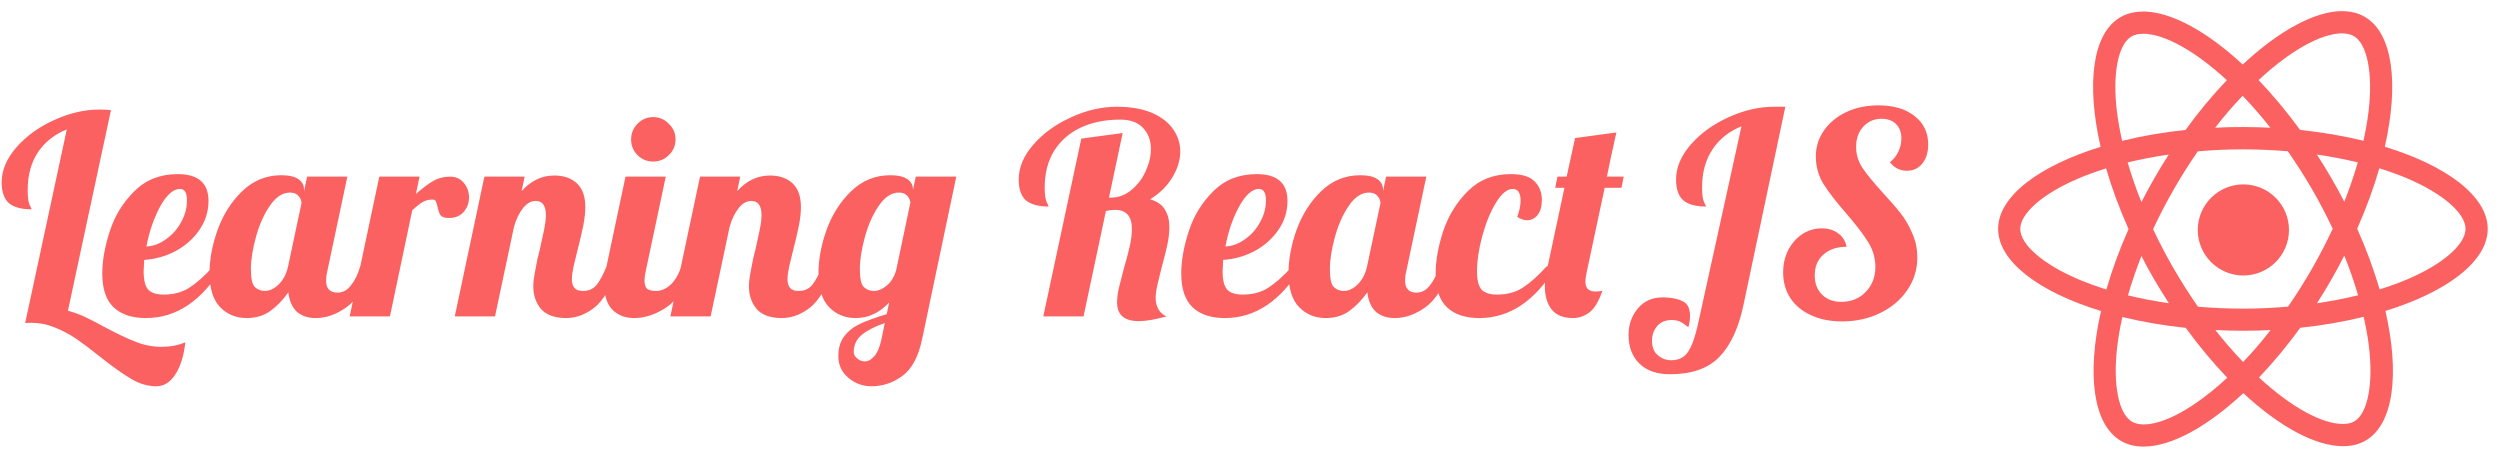
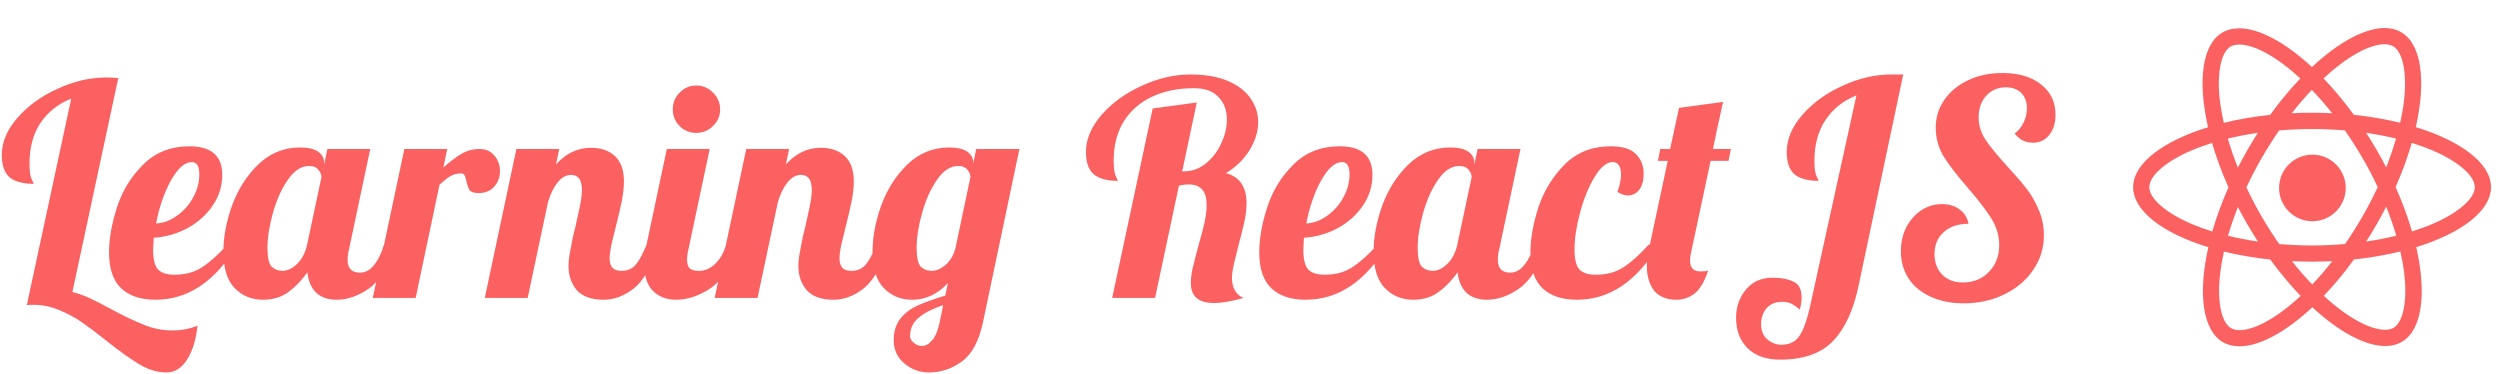
- <svg xmlns="http://www.w3.org/2000/svg" width="1288" height="235" viewBox="0 0 1288 235" fill="none">
-   <path d="M1281.67 117.924C1281.67 101.234 1260.74 85.417 1228.66 75.608C1236.06 42.946 1232.77 16.961 1218.27 8.642C1214.93 6.69 1211.02 5.766 1206.76 5.766V17.218C1209.12 17.218 1211.02 17.68 1212.62 18.553C1219.61 22.559 1222.64 37.811 1220.28 57.428C1219.71 62.256 1218.79 67.34 1217.66 72.527C1207.58 70.062 1196.58 68.162 1185.01 66.929C1178.07 57.428 1170.87 48.801 1163.62 41.252C1180.38 25.691 1196.11 17.166 1206.81 17.166V5.714C1192.67 5.714 1174.16 15.78 1155.45 33.24C1136.73 15.883 1118.22 5.92 1104.08 5.92V17.372C1114.72 17.372 1130.51 25.845 1147.27 41.303C1140.07 48.852 1132.87 57.428 1126.04 66.929C1114.42 68.162 1103.41 70.062 1093.34 72.578C1092.15 67.443 1091.28 62.461 1090.66 57.685C1088.25 38.068 1091.23 22.815 1098.17 18.758C1099.71 17.834 1101.72 17.423 1104.08 17.423V5.971C1099.76 5.971 1095.86 6.895 1092.46 8.847C1078.02 17.166 1074.78 43.1 1082.23 75.659C1050.25 85.519 1029.43 101.285 1029.43 117.924C1029.43 134.614 1050.35 150.432 1082.44 160.24C1075.03 192.902 1078.32 218.887 1092.82 227.207C1096.16 229.158 1100.07 230.083 1104.39 230.083C1118.53 230.083 1137.04 220.017 1155.75 202.557C1174.47 219.915 1192.98 229.877 1207.12 229.877C1211.44 229.877 1215.34 228.953 1218.74 227.002C1233.18 218.682 1236.42 192.748 1228.97 160.189C1260.84 150.38 1281.67 134.563 1281.67 117.924ZM1214.73 83.671C1212.82 90.295 1210.46 97.126 1207.78 103.956C1205.68 99.847 1203.47 95.739 1201.05 91.631C1198.68 87.522 1196.17 83.517 1193.65 79.614C1200.95 80.692 1207.99 82.027 1214.73 83.671ZM1191.18 138.363C1187.17 145.296 1183.05 151.87 1178.79 157.981C1171.13 158.648 1163.36 159.008 1155.55 159.008C1147.78 159.008 1140.02 158.648 1132.41 158.032C1128.14 151.921 1123.98 145.399 1119.97 138.517C1116.06 131.79 1112.51 124.96 1109.28 118.078C1112.46 111.197 1116.06 104.315 1119.92 97.588C1123.93 90.655 1128.04 84.082 1132.31 77.97C1139.97 77.303 1147.73 76.943 1155.55 76.943C1163.31 76.943 1171.08 77.303 1178.68 77.919C1182.95 84.03 1187.12 90.552 1191.13 97.434C1195.03 104.161 1198.58 110.991 1201.82 117.873C1198.58 124.754 1195.03 131.636 1191.18 138.363ZM1207.78 131.687C1210.56 138.569 1212.93 145.45 1214.88 152.126C1208.14 153.77 1201.05 155.156 1193.7 156.235C1196.22 152.281 1198.74 148.223 1201.1 144.064C1203.47 139.955 1205.68 135.796 1207.78 131.687ZM1155.65 186.483C1150.87 181.553 1146.09 176.058 1141.36 170.049C1145.98 170.255 1150.71 170.409 1155.5 170.409C1160.33 170.409 1165.11 170.306 1169.79 170.049C1165.16 176.058 1160.38 181.553 1155.65 186.483ZM1117.4 156.235C1110.1 155.156 1103.05 153.821 1096.32 152.178C1098.22 145.553 1100.59 138.723 1103.26 131.893C1105.37 136.001 1107.58 140.109 1109.99 144.218C1112.41 148.326 1114.88 152.332 1117.4 156.235ZM1155.39 49.366C1160.18 54.296 1164.96 59.791 1169.69 65.799C1165.06 65.594 1160.33 65.44 1155.55 65.44C1150.71 65.44 1145.93 65.543 1141.25 65.799C1145.88 59.791 1150.66 54.296 1155.39 49.366ZM1117.35 79.614C1114.83 83.568 1112.31 87.625 1109.94 91.785C1107.58 95.893 1105.37 100.001 1103.26 104.11C1100.48 97.228 1098.12 90.347 1096.16 83.671C1102.9 82.079 1109.99 80.692 1117.35 79.614ZM1070.82 143.91C1052.62 136.155 1040.84 125.987 1040.84 117.924C1040.84 109.862 1052.62 99.642 1070.82 91.939C1075.24 90.039 1080.07 88.344 1085.06 86.752C1087.99 96.817 1091.85 107.294 1096.63 118.027C1091.9 128.709 1088.09 139.134 1085.21 149.148C1080.12 147.556 1075.29 145.81 1070.82 143.91ZM1098.48 217.296C1091.49 213.29 1088.45 198.037 1090.82 178.42C1091.38 173.593 1092.31 168.509 1093.44 163.322C1103.52 165.787 1114.52 167.687 1126.09 168.919C1133.03 178.42 1140.23 187.048 1147.48 194.597C1130.71 210.157 1114.98 218.682 1104.29 218.682C1101.97 218.631 1100.02 218.169 1098.48 217.296ZM1220.43 178.163C1222.85 197.781 1219.87 213.033 1212.93 217.09C1211.38 218.014 1209.38 218.425 1207.01 218.425C1196.37 218.425 1180.59 209.952 1163.83 194.494C1171.02 186.945 1178.22 178.369 1185.06 168.868C1196.68 167.636 1207.68 165.735 1217.76 163.219C1218.94 168.406 1219.87 173.387 1220.43 178.163ZM1240.23 143.91C1235.81 145.81 1230.97 147.505 1225.99 149.097C1223.05 139.031 1219.2 128.555 1214.42 117.822C1219.15 107.14 1222.95 96.715 1225.83 86.701C1230.92 88.293 1235.75 90.039 1240.28 91.939C1258.48 99.693 1270.25 109.862 1270.25 117.924C1270.2 125.987 1258.43 136.206 1240.23 143.91Z" fill="#FB6161" />
-   <path d="M1155.78 141.938C1168.76 141.938 1179.28 131.431 1179.28 118.469C1179.28 105.507 1168.76 95 1155.78 95C1142.81 95 1132.29 105.507 1132.29 118.469C1132.29 131.431 1142.81 141.938 1155.78 141.938Z" fill="#FB6161" />
-   <path d="M80.496 199C76.176 199 71.904 197.752 67.68 195.256C63.552 192.856 58.272 189.112 51.84 184.024C47.04 180.184 42.912 177.064 39.456 174.664C36.096 172.36 32.4 170.392 28.368 168.76C24.432 167.128 20.4 166.312 16.272 166.312C14.832 166.312 13.728 166.36 12.96 166.456L34.416 66.664C27.984 69.256 22.992 73.24 19.44 78.616C15.984 83.896 14.256 90.376 14.256 98.056C14.256 101.608 14.592 104.104 15.264 105.544C15.936 106.888 16.272 107.656 16.272 107.848C11.088 107.848 7.2 106.792 4.608 104.68C2.112 102.472 0.864 98.872 0.864 93.88C0.864 87.736 3.36 81.784 8.352 76.024C13.44 70.168 19.92 65.464 27.792 61.912C35.664 58.264 43.536 56.44 51.408 56.44C52.752 56.44 54.672 56.536 57.168 56.728L34.992 160.12C37.68 160.792 40.416 161.752 43.2 163C46.08 164.344 49.536 166.12 53.568 168.328C59.808 171.688 65.136 174.232 69.552 175.96C73.968 177.784 78.576 178.696 83.376 178.696C87.696 178.696 91.728 177.928 95.472 176.392C94.704 183.4 92.976 188.92 90.288 192.952C87.696 196.984 84.432 199 80.496 199ZM75.154 163.864C68.05 163.864 62.531 162.04 58.594 158.392C54.658 154.648 52.691 148.84 52.691 140.968C52.691 134.344 53.986 127.048 56.578 119.08C59.17 111.112 63.395 104.248 69.251 98.488C75.106 92.632 82.546 89.704 91.57 89.704C102.131 89.704 107.411 94.312 107.411 103.528C107.411 108.904 105.875 113.848 102.803 118.36C99.731 122.872 95.65 126.52 90.562 129.304C85.475 131.992 80.05 133.528 74.29 133.912C74.099 136.792 74.002 138.712 74.002 139.672C74.002 144.376 74.819 147.592 76.451 149.32C78.082 150.952 80.722 151.768 84.371 151.768C89.555 151.768 93.971 150.568 97.618 148.168C101.363 145.768 105.443 142.12 109.859 137.224H114.755C104.099 154.984 90.898 163.864 75.154 163.864ZM75.442 127C78.995 126.808 82.355 125.56 85.522 123.256C88.787 120.952 91.379 118.024 93.299 114.472C95.314 110.92 96.323 107.176 96.323 103.24C96.323 99.304 95.123 97.336 92.722 97.336C89.266 97.336 85.859 100.36 82.499 106.408C79.234 112.456 76.882 119.32 75.442 127ZM127.108 163.864C121.636 163.864 117.076 161.992 113.428 158.248C109.78 154.504 107.956 148.648 107.956 140.68C107.956 133.576 109.348 126.136 112.132 118.36C115.012 110.488 119.236 103.864 124.804 98.488C130.468 93.016 137.188 90.28 144.964 90.28C148.9 90.28 151.828 90.952 153.748 92.296C155.668 93.64 156.628 95.416 156.628 97.624V98.632L158.212 91H178.948L168.58 139.96C168.196 141.4 168.004 142.936 168.004 144.568C168.004 148.696 169.972 150.76 173.908 150.76C176.596 150.76 178.9 149.512 180.82 147.016C182.836 144.52 184.42 141.256 185.572 137.224H191.62C188.068 147.592 183.652 154.648 178.372 158.392C173.188 162.04 167.956 163.864 162.676 163.864C158.644 163.864 155.38 162.76 152.884 160.552C150.484 158.248 149.044 154.936 148.564 150.616C145.78 154.552 142.66 157.768 139.204 160.264C135.844 162.664 131.812 163.864 127.108 163.864ZM136.468 149.896C138.868 149.896 141.22 148.792 143.524 146.584C145.924 144.28 147.556 141.16 148.42 137.224L155.332 104.68C155.332 103.432 154.852 102.232 153.892 101.08C152.932 99.832 151.444 99.208 149.428 99.208C145.588 99.208 142.132 101.464 139.06 105.976C135.988 110.392 133.588 115.768 131.86 122.104C130.132 128.344 129.268 133.864 129.268 138.664C129.268 143.464 129.94 146.536 131.284 147.88C132.724 149.224 134.452 149.896 136.468 149.896ZM195.417 91H216.153L214.281 99.928C217.545 97.048 220.473 94.84 223.065 93.304C225.753 91.768 228.633 91 231.705 91C234.777 91 237.177 92.056 238.905 94.168C240.729 96.28 241.641 98.824 241.641 101.8C241.641 104.584 240.729 107.032 238.905 109.144C237.081 111.256 234.537 112.312 231.273 112.312C229.161 112.312 227.721 111.832 226.953 110.872C226.281 109.816 225.753 108.328 225.369 106.408C225.081 105.16 224.793 104.248 224.505 103.672C224.217 103.096 223.689 102.808 222.921 102.808C220.905 102.808 219.177 103.24 217.737 104.104C216.393 104.872 214.617 106.264 212.409 108.28L200.889 163H180.153L195.417 91ZM291.75 163.864C285.894 163.864 281.574 162.328 278.79 159.256C276.102 156.088 274.758 152.2 274.758 147.592C274.758 145.576 274.998 143.32 275.478 140.824C275.958 138.232 276.438 135.736 276.918 133.336C277.494 130.936 277.878 129.4 278.07 128.728C278.838 125.368 279.558 122.056 280.23 118.792C280.902 115.528 281.238 112.888 281.238 110.872C281.238 105.976 279.51 103.528 276.054 103.528C273.558 103.528 271.35 104.776 269.43 107.272C267.51 109.672 265.974 112.84 264.822 116.776L255.03 163H234.294L249.558 91H270.294L268.71 98.488C273.51 93.112 279.126 90.424 285.558 90.424C290.454 90.424 294.342 91.768 297.222 94.456C300.102 97.144 301.542 101.224 301.542 106.696C301.542 109.48 301.206 112.6 300.534 116.056C299.862 119.416 298.902 123.544 297.654 128.44C296.886 131.416 296.166 134.344 295.494 137.224C294.918 140.008 294.63 142.216 294.63 143.848C294.63 145.768 295.062 147.256 295.926 148.312C296.79 149.368 298.278 149.896 300.39 149.896C303.27 149.896 305.574 148.888 307.302 146.872C309.03 144.76 310.758 141.544 312.486 137.224H318.534C314.982 147.784 310.854 154.888 306.15 158.536C301.542 162.088 296.742 163.864 291.75 163.864ZM336.517 83.224C333.349 83.224 330.661 82.12 328.453 79.912C326.245 77.704 325.141 75.016 325.141 71.848C325.141 68.68 326.245 65.992 328.453 63.784C330.661 61.48 333.349 60.328 336.517 60.328C339.685 60.328 342.373 61.48 344.581 63.784C346.885 65.992 348.037 68.68 348.037 71.848C348.037 75.016 346.885 77.704 344.581 79.912C342.373 82.12 339.685 83.224 336.517 83.224ZM326.725 163.864C322.117 163.864 318.373 162.424 315.493 159.544C312.709 156.664 311.317 152.344 311.317 146.584C311.317 144.184 311.701 141.064 312.469 137.224L322.261 91H342.997L332.629 139.96C332.245 141.4 332.053 142.936 332.053 144.568C332.053 146.488 332.485 147.88 333.349 148.744C334.309 149.512 335.845 149.896 337.957 149.896C340.741 149.896 343.333 148.744 345.733 146.44C348.133 144.04 349.861 140.968 350.917 137.224H356.965C353.413 147.592 348.853 154.648 343.285 158.392C337.717 162.04 332.197 163.864 326.725 163.864ZM402.843 163.864C396.987 163.864 392.667 162.328 389.883 159.256C387.195 156.088 385.851 152.2 385.851 147.592C385.851 145.576 386.091 143.32 386.571 140.824C387.051 138.232 387.531 135.736 388.011 133.336C388.587 130.936 388.971 129.4 389.163 128.728C389.931 125.368 390.651 122.056 391.323 118.792C391.995 115.528 392.331 112.888 392.331 110.872C392.331 105.976 390.603 103.528 387.147 103.528C384.651 103.528 382.443 104.776 380.523 107.272C378.603 109.672 377.067 112.84 375.915 116.776L366.123 163H345.387L360.651 91H381.387L379.803 98.488C384.603 93.112 390.219 90.424 396.651 90.424C401.547 90.424 405.435 91.768 408.315 94.456C411.195 97.144 412.635 101.224 412.635 106.696C412.635 109.48 412.299 112.6 411.627 116.056C410.955 119.416 409.995 123.544 408.747 128.44C407.979 131.416 407.259 134.344 406.587 137.224C406.011 140.008 405.723 142.216 405.723 143.848C405.723 145.768 406.155 147.256 407.019 148.312C407.883 149.368 409.371 149.896 411.483 149.896C414.363 149.896 416.667 148.888 418.395 146.872C420.123 144.76 421.851 141.544 423.579 137.224H429.627C426.075 147.784 421.947 154.888 417.243 158.536C412.635 162.088 407.835 163.864 402.843 163.864ZM448.907 199C444.395 199 440.411 197.512 436.955 194.536C433.595 191.656 431.915 187.96 431.915 183.448C431.915 179.224 432.971 175.768 435.083 173.08C437.195 170.392 439.931 168.28 443.291 166.744C446.651 165.208 451.163 163.576 456.827 161.848L458.123 155.8C453.131 161.176 447.371 163.864 440.843 163.864C435.371 163.864 430.811 161.992 427.163 158.248C423.514 154.504 421.69 148.648 421.69 140.68C421.69 133.576 423.083 126.136 425.867 118.36C428.747 110.488 432.971 103.864 438.539 98.488C444.203 93.016 450.923 90.28 458.699 90.28C462.635 90.28 465.563 90.952 467.483 92.296C469.403 93.64 470.363 95.416 470.363 97.624V97.912L471.803 91H492.683L475.115 174.52C473.195 183.736 469.787 190.12 464.891 193.672C460.091 197.224 454.763 199 448.907 199ZM450.203 149.896C452.411 149.896 454.619 148.984 456.827 147.16C459.131 145.24 460.763 142.552 461.723 139.096L469.067 104.248C468.299 100.888 466.331 99.208 463.163 99.208C459.323 99.208 455.867 101.464 452.795 105.976C449.723 110.392 447.323 115.768 445.595 122.104C443.867 128.344 443.003 133.864 443.003 138.664C443.003 143.464 443.675 146.536 445.019 147.88C446.459 149.224 448.187 149.896 450.203 149.896ZM445.595 186.184C447.323 186.184 448.955 185.272 450.491 183.448C452.027 181.72 453.227 178.888 454.091 174.952L455.819 166.456C450.731 168.184 446.795 170.2 444.011 172.504C441.227 174.808 439.835 177.784 439.835 181.432C439.835 182.584 440.411 183.64 441.562 184.6C442.715 185.656 444.059 186.184 445.595 186.184ZM586.753 165.448C579.265 165.448 575.521 162.232 575.521 155.8C575.521 153.688 575.809 151.288 576.385 148.6C577.057 145.816 577.969 142.264 579.121 137.944C580.465 133.432 581.473 129.592 582.145 126.424C582.817 123.256 583.153 120.424 583.153 117.928C583.153 111.4 580.273 108.136 574.513 108.136C572.977 108.136 571.393 108.328 569.761 108.712L558.241 163H537.505L557.089 71.416L578.401 68.536L571.345 101.8H572.497C576.241 101.8 579.697 100.504 582.865 97.912C586.033 95.32 588.481 92.104 590.209 88.264C592.033 84.328 592.945 80.488 592.945 76.744C592.945 72.328 591.601 68.728 588.913 65.944C586.321 63.064 582.385 61.624 577.105 61.624C569.329 61.624 562.513 63.016 556.657 65.8C550.801 68.584 546.241 72.616 542.977 77.896C539.809 83.176 538.225 89.416 538.225 96.616C538.225 100.168 538.561 102.664 539.233 104.104C539.905 105.448 540.241 106.216 540.241 106.408C535.057 106.408 531.169 105.352 528.577 103.24C526.081 101.032 524.833 97.432 524.833 92.44C524.833 86.296 527.329 80.344 532.321 74.584C537.409 68.728 543.889 64.024 551.761 60.472C559.633 56.824 567.505 55 575.377 55C582.577 55 588.625 56.056 593.521 58.168C598.417 60.28 602.065 63.112 604.465 66.664C606.865 70.12 608.065 73.912 608.065 78.04C608.065 82.552 606.673 87.064 603.889 91.576C601.105 96.088 597.313 99.784 592.513 102.664C596.161 103.72 598.705 105.496 600.145 107.992C601.681 110.392 602.449 113.416 602.449 117.064C602.449 119.848 602.113 122.824 601.441 125.992C600.769 129.064 599.809 132.904 598.561 137.512C597.793 140.488 597.073 143.416 596.401 146.296C595.729 149.176 595.393 151.576 595.393 153.496C595.393 155.704 595.873 157.672 596.833 159.4C597.889 161.128 599.281 162.328 601.009 163C595.153 164.632 590.401 165.448 586.753 165.448ZM631.045 163.864C623.941 163.864 618.421 162.04 614.485 158.392C610.549 154.648 608.581 148.84 608.581 140.968C608.581 134.344 609.877 127.048 612.469 119.08C615.061 111.112 619.285 104.248 625.141 98.488C630.997 92.632 638.437 89.704 647.461 89.704C658.021 89.704 663.301 94.312 663.301 103.528C663.301 108.904 661.765 113.848 658.693 118.36C655.621 122.872 651.541 126.52 646.453 129.304C641.365 131.992 635.941 133.528 630.181 133.912C629.989 136.792 629.893 138.712 629.893 139.672C629.893 144.376 630.709 147.592 632.341 149.32C633.973 150.952 636.613 151.768 640.261 151.768C645.445 151.768 649.861 150.568 653.509 148.168C657.253 145.768 661.333 142.12 665.749 137.224H670.645C659.989 154.984 646.789 163.864 631.045 163.864ZM631.333 127C634.885 126.808 638.245 125.56 641.413 123.256C644.677 120.952 647.269 118.024 649.189 114.472C651.205 110.92 652.213 107.176 652.213 103.24C652.213 99.304 651.013 97.336 648.613 97.336C645.157 97.336 641.749 100.36 638.389 106.408C635.125 112.456 632.773 119.32 631.333 127ZM682.999 163.864C677.527 163.864 672.967 161.992 669.319 158.248C665.671 154.504 663.847 148.648 663.847 140.68C663.847 133.576 665.239 126.136 668.023 118.36C670.903 110.488 675.127 103.864 680.695 98.488C686.359 93.016 693.079 90.28 700.855 90.28C704.791 90.28 707.719 90.952 709.639 92.296C711.559 93.64 712.519 95.416 712.519 97.624V98.632L714.103 91H734.839L724.471 139.96C724.087 141.4 723.895 142.936 723.895 144.568C723.895 148.696 725.863 150.76 729.799 150.76C732.487 150.76 734.791 149.512 736.711 147.016C738.727 144.52 740.311 141.256 741.463 137.224H747.511C743.959 147.592 739.543 154.648 734.263 158.392C729.079 162.04 723.847 163.864 718.567 163.864C714.535 163.864 711.271 162.76 708.775 160.552C706.375 158.248 704.935 154.936 704.455 150.616C701.671 154.552 698.551 157.768 695.095 160.264C691.735 162.664 687.703 163.864 682.999 163.864ZM692.359 149.896C694.759 149.896 697.111 148.792 699.415 146.584C701.815 144.28 703.447 141.16 704.311 137.224L711.223 104.68C711.223 103.432 710.743 102.232 709.783 101.08C708.823 99.832 707.335 99.208 705.319 99.208C701.479 99.208 698.023 101.464 694.951 105.976C691.879 110.392 689.479 115.768 687.751 122.104C686.023 128.344 685.159 133.864 685.159 138.664C685.159 143.464 685.831 146.536 687.175 147.88C688.615 149.224 690.343 149.896 692.359 149.896ZM762.108 163.864C755.004 163.864 749.484 162.04 745.548 158.392C741.612 154.648 739.644 148.84 739.644 140.968C739.644 134.344 740.94 127.048 743.532 119.08C746.22 111.112 750.444 104.248 756.204 98.488C762.06 92.632 769.452 89.704 778.38 89.704C784.14 89.704 788.22 90.952 790.62 93.448C793.116 95.944 794.364 99.112 794.364 102.952C794.364 106.312 793.644 108.904 792.204 110.728C790.764 112.552 788.94 113.464 786.732 113.464C785.1 113.464 783.42 112.888 781.692 111.736C782.844 108.568 783.42 105.736 783.42 103.24C783.42 101.416 783.084 99.976 782.412 98.92C781.74 97.864 780.732 97.336 779.388 97.336C776.508 97.336 773.628 99.688 770.748 104.392C767.868 109.096 765.516 114.808 763.692 121.528C761.868 128.248 760.956 134.296 760.956 139.672C760.956 144.376 761.772 147.592 763.404 149.32C765.036 150.952 767.676 151.768 771.324 151.768C776.508 151.768 780.924 150.568 784.572 148.168C788.316 145.768 792.396 142.12 796.812 137.224H801.708C791.052 154.984 777.852 163.864 762.108 163.864ZM810.317 163.864C805.421 163.864 801.773 162.376 799.373 159.4C797.069 156.424 795.917 152.488 795.917 147.592C795.917 145.096 796.205 142.552 796.781 139.96L805.997 96.76H801.245L802.397 91H807.149L811.469 71.128L832.781 68.248C831.917 71.896 831.437 74.056 831.341 74.728C830.669 77.416 829.517 82.84 827.885 91H836.525L835.373 96.76H826.733L817.517 139.96C817.037 142.072 816.797 143.752 816.797 145C816.797 148.456 818.477 150.184 821.837 150.184C823.565 150.184 824.813 150.04 825.581 149.752C823.661 155.32 821.405 159.064 818.813 160.984C816.221 162.904 813.389 163.864 810.317 163.864ZM860.338 192.808C853.522 192.808 848.242 190.936 844.498 187.192C840.85 183.544 839.026 178.648 839.026 172.504C839.026 167.32 840.61 162.808 843.778 158.968C846.946 155.128 851.218 153.208 856.594 153.208C860.722 153.208 864.082 153.832 866.674 155.08C869.362 156.232 870.706 158.824 870.706 162.856C870.706 164.584 870.418 166.504 869.842 168.616C868.114 167.176 866.626 166.168 865.378 165.592C864.13 165.112 862.738 164.872 861.202 164.872C858.034 164.872 855.538 165.928 853.714 168.04C851.986 170.152 851.122 172.648 851.122 175.528C851.122 178.888 852.13 181.384 854.146 183.016C856.162 184.744 858.418 185.608 860.914 185.608C863.218 185.608 865.138 185.128 866.674 184.168C868.306 183.304 869.746 181.576 870.994 178.984C872.242 176.488 873.442 172.792 874.594 167.896L897.202 65.08C890.77 67.672 885.778 71.656 882.226 77.032C878.674 82.408 876.898 88.936 876.898 96.616C876.898 100.168 877.234 102.664 877.906 104.104C878.578 105.448 878.914 106.216 878.914 106.408C873.73 106.408 869.842 105.352 867.25 103.24C864.754 101.032 863.506 97.432 863.506 92.44C863.506 86.296 866.002 80.344 870.994 74.584C876.082 68.728 882.562 64.024 890.434 60.472C898.306 56.824 906.178 55 914.05 55H919.81L898.21 157.24C895.714 169.048 891.586 177.928 885.826 183.88C880.066 189.832 871.57 192.808 860.338 192.808ZM949.061 165.592C943.013 165.592 937.685 164.536 933.077 162.424C928.469 160.312 924.917 157.384 922.421 153.64C919.925 149.8 918.677 145.384 918.677 140.392C918.677 136.168 919.541 132.328 921.269 128.872C923.093 125.416 925.493 122.68 928.469 120.664C931.541 118.648 934.901 117.64 938.549 117.64C941.909 117.64 944.741 118.504 947.045 120.232C949.349 121.864 950.789 124.168 951.365 127.144C946.373 127.144 942.389 128.488 939.413 131.176C936.437 133.768 934.949 137.32 934.949 141.832C934.949 145.96 936.197 149.272 938.693 151.768C941.189 154.264 944.501 155.512 948.629 155.512C953.717 155.512 957.893 153.832 961.157 150.472C964.517 147.016 966.197 142.696 966.197 137.512C966.197 133 964.949 128.728 962.453 124.696C959.957 120.664 956.213 115.768 951.221 110.008C946.037 104.056 942.101 98.968 939.413 94.744C936.821 90.424 935.525 85.72 935.525 80.632C935.525 75.64 936.917 71.176 939.701 67.24C942.485 63.208 946.325 60.04 951.221 57.736C956.117 55.432 961.637 54.28 967.781 54.28C975.557 54.28 981.749 56.104 986.357 59.752C991.061 63.4 993.413 68.296 993.413 74.44C993.413 78.472 992.405 81.736 990.389 84.232C988.373 86.728 985.733 87.976 982.469 87.976C978.821 87.976 975.893 86.488 973.685 83.512C975.509 82.168 976.949 80.392 978.005 78.184C979.061 75.976 979.589 73.672 979.589 71.272C979.589 68.2 978.677 65.752 976.853 63.928C975.029 62.104 972.533 61.192 969.365 61.192C965.525 61.192 962.357 62.584 959.861 65.368C957.461 68.056 956.261 71.512 956.261 75.736C956.261 79.576 957.365 83.176 959.573 86.536C961.781 89.8 965.237 94.024 969.941 99.208C973.781 103.336 976.853 106.888 979.157 109.864C981.557 112.84 983.573 116.296 985.205 120.232C986.933 124.072 987.797 128.248 987.797 132.76C987.797 138.904 986.069 144.472 982.613 149.464C979.253 154.456 974.597 158.392 968.645 161.272C962.789 164.152 956.261 165.592 949.061 165.592Z" fill="#FB6161" />
+ <svg xmlns="http://www.w3.org/2000/svg" width="1762" height="263" viewBox="0 0 1762 263" fill="none">
+   <path d="M1755.67 131.924C1755.67 115.234 1734.74 99.417 1702.66 89.608C1710.06 56.946 1706.77 30.961 1692.27 22.642C1688.93 20.69 1685.02 19.766 1680.76 19.766V31.218C1683.12 31.218 1685.02 31.68 1686.62 32.553C1693.61 36.559 1696.64 51.811 1694.28 71.428C1693.71 76.256 1692.79 81.34 1691.66 86.527C1681.58 84.062 1670.58 82.162 1659.01 80.929C1652.07 71.428 1644.87 62.801 1637.62 55.252C1654.38 39.691 1670.11 31.166 1680.81 31.166V19.714C1666.67 19.714 1648.16 29.78 1629.45 47.24C1610.73 29.883 1592.22 19.92 1578.08 19.92V31.372C1588.72 31.372 1604.51 39.845 1621.27 55.303C1614.07 62.852 1606.87 71.428 1600.04 80.929C1588.42 82.162 1577.41 84.062 1567.34 86.578C1566.15 81.443 1565.28 76.461 1564.66 71.685C1562.25 52.068 1565.23 36.815 1572.17 32.758C1573.71 31.834 1575.72 31.423 1578.08 31.423V19.971C1573.76 19.971 1569.86 20.895 1566.46 22.847C1552.02 31.166 1548.78 57.1 1556.23 89.659C1524.25 99.519 1503.43 115.285 1503.43 131.924C1503.43 148.614 1524.35 164.432 1556.44 174.24C1549.03 206.902 1552.32 232.887 1566.82 241.207C1570.16 243.158 1574.07 244.083 1578.39 244.083C1592.53 244.083 1611.04 234.017 1629.75 216.557C1648.47 233.915 1666.98 243.877 1681.12 243.877C1685.44 243.877 1689.34 242.953 1692.74 241.002C1707.18 232.682 1710.42 206.748 1702.97 174.189C1734.84 164.38 1755.67 148.563 1755.67 131.924ZM1688.73 97.671C1686.82 104.295 1684.46 111.126 1681.78 117.956C1679.68 113.847 1677.47 109.739 1675.05 105.631C1672.68 101.522 1670.17 97.517 1667.65 93.614C1674.95 94.692 1681.99 96.027 1688.73 97.671ZM1665.18 152.363C1661.17 159.296 1657.05 165.87 1652.79 171.981C1645.13 172.648 1637.36 173.008 1629.55 173.008C1621.78 173.008 1614.02 172.648 1606.41 172.032C1602.14 165.921 1597.98 159.399 1593.97 152.517C1590.06 145.79 1586.51 138.96 1583.28 132.078C1586.46 125.197 1590.06 118.315 1593.92 111.588C1597.93 104.655 1602.04 98.082 1606.31 91.97C1613.97 91.303 1621.73 90.943 1629.55 90.943C1637.31 90.943 1645.08 91.303 1652.68 91.919C1656.95 98.03 1661.12 104.552 1665.13 111.434C1669.03 118.161 1672.58 124.991 1675.82 131.873C1672.58 138.754 1669.03 145.636 1665.18 152.363ZM1681.78 145.687C1684.56 152.569 1686.93 159.45 1688.88 166.126C1682.14 167.77 1675.05 169.156 1667.7 170.235C1670.22 166.281 1672.74 162.223 1675.1 158.064C1677.47 153.955 1679.68 149.796 1681.78 145.687ZM1629.65 200.483C1624.87 195.553 1620.09 190.058 1615.36 184.049C1619.98 184.255 1624.71 184.409 1629.5 184.409C1634.33 184.409 1639.11 184.306 1643.79 184.049C1639.16 190.058 1634.38 195.553 1629.65 200.483ZM1591.4 170.235C1584.1 169.156 1577.05 167.821 1570.32 166.178C1572.22 159.553 1574.59 152.723 1577.26 145.893C1579.37 150.001 1581.58 154.109 1583.99 158.218C1586.41 162.326 1588.88 166.332 1591.4 170.235ZM1629.39 63.366C1634.18 68.296 1638.96 73.791 1643.69 79.799C1639.06 79.594 1634.33 79.44 1629.55 79.44C1624.72 79.44 1619.93 79.543 1615.25 79.799C1619.88 73.791 1624.66 68.296 1629.39 63.366ZM1591.35 93.614C1588.83 97.568 1586.31 101.625 1583.94 105.785C1581.58 109.893 1579.37 114.001 1577.26 118.11C1574.48 111.228 1572.12 104.347 1570.16 97.671C1576.9 96.079 1583.99 94.692 1591.35 93.614ZM1544.82 157.91C1526.62 150.155 1514.84 139.987 1514.84 131.924C1514.84 123.862 1526.62 113.642 1544.82 105.939C1549.24 104.039 1554.07 102.344 1559.06 100.752C1561.99 110.817 1565.85 121.294 1570.63 132.027C1565.9 142.709 1562.09 153.134 1559.21 163.148C1554.12 161.556 1549.29 159.81 1544.82 157.91ZM1572.48 231.296C1565.49 227.29 1562.45 212.037 1564.82 192.42C1565.38 187.593 1566.31 182.509 1567.44 177.322C1577.52 179.787 1588.52 181.687 1600.09 182.919C1607.03 192.42 1614.23 201.048 1621.48 208.597C1604.71 224.157 1588.98 232.682 1578.29 232.682C1575.97 232.631 1574.02 232.169 1572.48 231.296ZM1694.43 192.163C1696.85 211.781 1693.87 227.033 1686.93 231.09C1685.38 232.014 1683.38 232.425 1681.01 232.425C1670.37 232.425 1654.59 223.952 1637.83 208.494C1645.02 200.945 1652.22 192.369 1659.06 182.868C1670.68 181.636 1681.68 179.735 1691.76 177.219C1692.94 182.406 1693.87 187.387 1694.43 192.163ZM1714.23 157.91C1709.81 159.81 1704.97 161.505 1699.99 163.097C1697.05 153.031 1693.2 142.555 1688.42 131.822C1693.15 121.14 1696.95 110.715 1699.83 100.701C1704.92 102.293 1709.75 104.039 1714.28 105.939C1732.48 113.693 1744.25 123.862 1744.25 131.924C1744.2 139.987 1732.43 150.206 1714.23 157.91Z" fill="#FB6161" />
+   <path d="M1629.78 155.938C1642.76 155.938 1653.28 145.431 1653.28 132.469C1653.28 119.507 1642.76 109 1629.78 109C1616.81 109 1606.29 119.507 1606.29 132.469C1606.29 145.431 1616.81 155.938 1629.78 155.938Z" fill="#FB6161" />
+   <path d="M117.39 262.5C111.09 262.5 104.86 260.68 98.7 257.04C92.68 253.54 84.98 248.08 75.6 240.66C68.6 235.06 62.58 230.51 57.54 227.01C52.64 223.65 47.25 220.78 41.37 218.4C35.63 216.02 29.75 214.83 23.73 214.83C21.63 214.83 20.02 214.9 18.9 215.04L50.19 69.51C40.81 73.29 33.53 79.1 28.35 86.94C23.31 94.64 20.79 104.09 20.79 115.29C20.79 120.47 21.28 124.11 22.26 126.21C23.24 128.17 23.73 129.29 23.73 129.57C16.17 129.57 10.5 128.03 6.72 124.95C3.08 121.73 1.26 116.48 1.26 109.2C1.26 100.24 4.9 91.56 12.18 83.16C19.6 74.62 29.05 67.76 40.53 62.58C52.01 57.26 63.49 54.6 74.97 54.6C76.93 54.6 79.73 54.74 83.37 55.02L51.03 205.8C54.95 206.78 58.94 208.18 63 210C67.2 211.96 72.24 214.55 78.12 217.77C87.22 222.67 94.99 226.38 101.43 228.9C107.87 231.56 114.59 232.89 121.59 232.89C127.89 232.89 133.77 231.77 139.23 229.53C138.11 239.75 135.59 247.8 131.67 253.68C127.89 259.56 123.13 262.5 117.39 262.5ZM109.6 211.26C99.24 211.26 91.19 208.6 85.45 203.28C79.71 197.82 76.84 189.35 76.84 177.87C76.84 168.21 78.73 157.57 82.51 145.95C86.29 134.33 92.45 124.32 100.99 115.92C109.53 107.38 120.38 103.11 133.54 103.11C148.94 103.11 156.64 109.83 156.64 123.27C156.64 131.11 154.4 138.32 149.92 144.9C145.44 151.48 139.49 156.8 132.07 160.86C124.65 164.78 116.74 167.02 108.34 167.58C108.06 171.78 107.92 174.58 107.92 175.98C107.92 182.84 109.11 187.53 111.49 190.05C113.87 192.43 117.72 193.62 123.04 193.62C130.6 193.62 137.04 191.87 142.36 188.37C147.82 184.87 153.77 179.55 160.21 172.41H167.35C151.81 198.31 132.56 211.26 109.6 211.26ZM110.02 157.5C115.2 157.22 120.1 155.4 124.72 152.04C129.48 148.68 133.26 144.41 136.06 139.23C139 134.05 140.47 128.59 140.47 122.85C140.47 117.11 138.72 114.24 135.22 114.24C130.18 114.24 125.21 118.65 120.31 127.47C115.55 136.29 112.12 146.3 110.02 157.5ZM185.366 211.26C177.386 211.26 170.736 208.53 165.416 203.07C160.096 197.61 157.436 189.07 157.436 177.45C157.436 167.09 159.466 156.24 163.526 144.9C167.726 133.42 173.886 123.76 182.006 115.92C190.266 107.94 200.066 103.95 211.406 103.95C217.146 103.95 221.416 104.93 224.216 106.89C227.016 108.85 228.416 111.44 228.416 114.66V116.13L230.726 105H260.966L245.846 176.4C245.286 178.5 245.006 180.74 245.006 183.12C245.006 189.14 247.876 192.15 253.616 192.15C257.536 192.15 260.896 190.33 263.696 186.69C266.636 183.05 268.946 178.29 270.626 172.41H279.446C274.266 187.53 267.826 197.82 260.126 203.28C252.566 208.6 244.936 211.26 237.236 211.26C231.356 211.26 226.596 209.65 222.956 206.43C219.456 203.07 217.356 198.24 216.656 191.94C212.596 197.68 208.046 202.37 203.006 206.01C198.106 209.51 192.226 211.26 185.366 211.26ZM199.016 190.89C202.516 190.89 205.946 189.28 209.306 186.06C212.806 182.7 215.186 178.15 216.446 172.41L226.526 124.95C226.526 123.13 225.826 121.38 224.426 119.7C223.026 117.88 220.856 116.97 217.916 116.97C212.316 116.97 207.276 120.26 202.796 126.84C198.316 133.28 194.816 141.12 192.296 150.36C189.776 159.46 188.516 167.51 188.516 174.51C188.516 181.51 189.496 185.99 191.456 187.95C193.556 189.91 196.076 190.89 199.016 190.89ZM284.983 105H315.223L312.493 118.02C317.253 113.82 321.523 110.6 325.303 108.36C329.223 106.12 333.423 105 337.903 105C342.383 105 345.883 106.54 348.403 109.62C351.063 112.7 352.393 116.41 352.393 120.75C352.393 124.81 351.063 128.38 348.403 131.46C345.743 134.54 342.033 136.08 337.273 136.08C334.193 136.08 332.093 135.38 330.973 133.98C329.993 132.44 329.223 130.27 328.663 127.47C328.243 125.65 327.823 124.32 327.403 123.48C326.983 122.64 326.213 122.22 325.093 122.22C322.153 122.22 319.633 122.85 317.533 124.11C315.573 125.23 312.983 127.26 309.763 130.2L292.963 210H262.723L284.983 105ZM425.468 211.26C416.928 211.26 410.628 209.02 406.568 204.54C402.648 199.92 400.688 194.25 400.688 187.53C400.688 184.59 401.038 181.3 401.738 177.66C402.438 173.88 403.138 170.24 403.838 166.74C404.678 163.24 405.238 161 405.518 160.02C406.638 155.12 407.688 150.29 408.668 145.53C409.648 140.77 410.138 136.92 410.138 133.98C410.138 126.84 407.618 123.27 402.578 123.27C398.938 123.27 395.718 125.09 392.918 128.73C390.118 132.23 387.878 136.85 386.198 142.59L371.918 210H341.678L363.938 105H394.178L391.868 115.92C398.868 108.08 407.058 104.16 416.438 104.16C423.578 104.16 429.248 106.12 433.448 110.04C437.648 113.96 439.748 119.91 439.748 127.89C439.748 131.95 439.258 136.5 438.278 141.54C437.298 146.44 435.898 152.46 434.078 159.6C432.958 163.94 431.908 168.21 430.928 172.41C430.088 176.47 429.668 179.69 429.668 182.07C429.668 184.87 430.298 187.04 431.558 188.58C432.818 190.12 434.988 190.89 438.068 190.89C442.268 190.89 445.628 189.42 448.148 186.48C450.668 183.4 453.188 178.71 455.708 172.41H464.528C459.348 187.81 453.328 198.17 446.468 203.49C439.748 208.67 432.748 211.26 425.468 211.26ZM490.754 93.66C486.134 93.66 482.214 92.05 478.994 88.83C475.774 85.61 474.164 81.69 474.164 77.07C474.164 72.45 475.774 68.53 478.994 65.31C482.214 61.95 486.134 60.27 490.754 60.27C495.374 60.27 499.294 61.95 502.514 65.31C505.874 68.53 507.554 72.45 507.554 77.07C507.554 81.69 505.874 85.61 502.514 88.83C499.294 92.05 495.374 93.66 490.754 93.66ZM476.474 211.26C469.754 211.26 464.294 209.16 460.094 204.96C456.034 200.76 454.004 194.46 454.004 186.06C454.004 182.56 454.564 178.01 455.684 172.41L469.964 105H500.204L485.084 176.4C484.524 178.5 484.244 180.74 484.244 183.12C484.244 185.92 484.874 187.95 486.134 189.21C487.534 190.33 489.774 190.89 492.854 190.89C496.914 190.89 500.694 189.21 504.194 185.85C507.694 182.35 510.214 177.87 511.754 172.41H520.574C515.394 187.53 508.744 197.82 500.624 203.28C492.504 208.6 484.454 211.26 476.474 211.26ZM587.48 211.26C578.94 211.26 572.64 209.02 568.58 204.54C564.66 199.92 562.7 194.25 562.7 187.53C562.7 184.59 563.05 181.3 563.75 177.66C564.45 173.88 565.15 170.24 565.85 166.74C566.69 163.24 567.25 161 567.53 160.02C568.65 155.12 569.7 150.29 570.68 145.53C571.66 140.77 572.15 136.92 572.15 133.98C572.15 126.84 569.63 123.27 564.59 123.27C560.95 123.27 557.73 125.09 554.93 128.73C552.13 132.23 549.89 136.85 548.21 142.59L533.93 210H503.69L525.95 105H556.19L553.88 115.92C560.88 108.08 569.07 104.16 578.45 104.16C585.59 104.16 591.26 106.12 595.46 110.04C599.66 113.96 601.76 119.91 601.76 127.89C601.76 131.95 601.27 136.5 600.29 141.54C599.31 146.44 597.91 152.46 596.09 159.6C594.97 163.94 593.92 168.21 592.94 172.41C592.1 176.47 591.68 179.69 591.68 182.07C591.68 184.87 592.31 187.04 593.57 188.58C594.83 190.12 597 190.89 600.08 190.89C604.28 190.89 607.64 189.42 610.16 186.48C612.68 183.4 615.2 178.71 617.72 172.41H626.54C621.36 187.81 615.34 198.17 608.48 203.49C601.76 208.67 594.76 211.26 587.48 211.26ZM654.655 262.5C648.075 262.5 642.265 260.33 637.225 255.99C632.325 251.79 629.875 246.4 629.875 239.82C629.875 233.66 631.415 228.62 634.495 224.7C637.575 220.78 641.565 217.7 646.465 215.46C651.365 213.22 657.945 210.84 666.205 208.32L668.095 199.5C660.815 207.34 652.415 211.26 642.895 211.26C634.915 211.26 628.265 208.53 622.945 203.07C617.625 197.61 614.965 189.07 614.965 177.45C614.965 167.09 616.995 156.24 621.055 144.9C625.255 133.42 631.415 123.76 639.535 115.92C647.795 107.94 657.595 103.95 668.935 103.95C674.675 103.95 678.945 104.93 681.745 106.89C684.545 108.85 685.945 111.44 685.945 114.66V115.08L688.045 105H718.495L692.875 226.8C690.075 240.24 685.105 249.55 677.965 254.73C670.965 259.91 663.195 262.5 654.655 262.5ZM656.545 190.89C659.765 190.89 662.985 189.56 666.205 186.9C669.565 184.1 671.945 180.18 673.345 175.14L684.055 124.32C682.935 119.42 680.065 116.97 675.445 116.97C669.845 116.97 664.805 120.26 660.325 126.84C655.845 133.28 652.345 141.12 649.825 150.36C647.305 159.46 646.045 167.51 646.045 174.51C646.045 181.51 647.025 185.99 648.985 187.95C651.085 189.91 653.605 190.89 656.545 190.89ZM649.825 243.81C652.345 243.81 654.725 242.48 656.965 239.82C659.205 237.3 660.955 233.17 662.215 227.43L664.735 215.04C657.315 217.56 651.575 220.5 647.515 223.86C643.455 227.22 641.425 231.56 641.425 236.88C641.425 238.56 642.265 240.1 643.945 241.5C645.625 243.04 647.585 243.81 649.825 243.81ZM855.681 213.57C844.761 213.57 839.301 208.88 839.301 199.5C839.301 196.42 839.721 192.92 840.561 189C841.541 184.94 842.871 179.76 844.551 173.46C846.511 166.88 847.981 161.28 848.961 156.66C849.941 152.04 850.431 147.91 850.431 144.27C850.431 134.75 846.231 129.99 837.831 129.99C835.591 129.99 833.281 130.27 830.901 130.83L814.101 210H783.861L812.421 76.44L843.501 72.24L833.211 120.75H834.891C840.351 120.75 845.391 118.86 850.011 115.08C854.631 111.3 858.201 106.61 860.721 101.01C863.381 95.27 864.711 89.67 864.711 84.21C864.711 77.77 862.751 72.52 858.831 68.46C855.051 64.26 849.311 62.16 841.611 62.16C830.271 62.16 820.331 64.19 811.791 68.25C803.251 72.31 796.601 78.19 791.841 85.89C787.221 93.59 784.911 102.69 784.911 113.19C784.911 118.37 785.401 122.01 786.381 124.11C787.361 126.07 787.851 127.19 787.851 127.47C780.291 127.47 774.621 125.93 770.841 122.85C767.201 119.63 765.381 114.38 765.381 107.1C765.381 98.14 769.021 89.46 776.301 81.06C783.721 72.52 793.171 65.66 804.651 60.48C816.131 55.16 827.611 52.5 839.091 52.5C849.591 52.5 858.411 54.04 865.551 57.12C872.691 60.2 878.011 64.33 881.511 69.51C885.011 74.55 886.761 80.08 886.761 86.1C886.761 92.68 884.731 99.26 880.671 105.84C876.611 112.42 871.081 117.81 864.081 122.01C869.401 123.55 873.111 126.14 875.211 129.78C877.451 133.28 878.571 137.69 878.571 143.01C878.571 147.07 878.081 151.41 877.101 156.03C876.121 160.51 874.721 166.11 872.901 172.83C871.781 177.17 870.731 181.44 869.751 185.64C868.771 189.84 868.281 193.34 868.281 196.14C868.281 199.36 868.981 202.23 870.381 204.75C871.921 207.27 873.951 209.02 876.471 210C867.931 212.38 861.001 213.57 855.681 213.57ZM920.274 211.26C909.914 211.26 901.864 208.6 896.124 203.28C890.384 197.82 887.514 189.35 887.514 177.87C887.514 168.21 889.404 157.57 893.184 145.95C896.964 134.33 903.124 124.32 911.664 115.92C920.204 107.38 931.054 103.11 944.214 103.11C959.614 103.11 967.314 109.83 967.314 123.27C967.314 131.11 965.074 138.32 960.594 144.9C956.114 151.48 950.164 156.8 942.744 160.86C935.324 164.78 927.414 167.02 919.014 167.58C918.734 171.78 918.594 174.58 918.594 175.98C918.594 182.84 919.784 187.53 922.164 190.05C924.544 192.43 928.394 193.62 933.714 193.62C941.274 193.62 947.714 191.87 953.034 188.37C958.494 184.87 964.444 179.55 970.884 172.41H978.024C962.484 198.31 943.234 211.26 920.274 211.26ZM920.694 157.5C925.874 157.22 930.774 155.4 935.394 152.04C940.154 148.68 943.934 144.41 946.734 139.23C949.674 134.05 951.144 128.59 951.144 122.85C951.144 117.11 949.394 114.24 945.894 114.24C940.854 114.24 935.884 118.65 930.984 127.47C926.224 136.29 922.794 146.3 920.694 157.5ZM996.04 211.26C988.06 211.26 981.41 208.53 976.09 203.07C970.77 197.61 968.11 189.07 968.11 177.45C968.11 167.09 970.14 156.24 974.2 144.9C978.4 133.42 984.56 123.76 992.68 115.92C1000.94 107.94 1010.74 103.95 1022.08 103.95C1027.82 103.95 1032.09 104.93 1034.89 106.89C1037.69 108.85 1039.09 111.44 1039.09 114.66V116.13L1041.4 105H1071.64L1056.52 176.4C1055.96 178.5 1055.68 180.74 1055.68 183.12C1055.68 189.14 1058.55 192.15 1064.29 192.15C1068.21 192.15 1071.57 190.33 1074.37 186.69C1077.31 183.05 1079.62 178.29 1081.3 172.41H1090.12C1084.94 187.53 1078.5 197.82 1070.8 203.28C1063.24 208.6 1055.61 211.26 1047.91 211.26C1042.03 211.26 1037.27 209.65 1033.63 206.43C1030.13 203.07 1028.03 198.24 1027.33 191.94C1023.27 197.68 1018.72 202.37 1013.68 206.01C1008.78 209.51 1002.9 211.26 996.04 211.26ZM1009.69 190.89C1013.19 190.89 1016.62 189.28 1019.98 186.06C1023.48 182.7 1025.86 178.15 1027.12 172.41L1037.2 124.95C1037.2 123.13 1036.5 121.38 1035.1 119.7C1033.7 117.88 1031.53 116.97 1028.59 116.97C1022.99 116.97 1017.95 120.26 1013.47 126.84C1008.99 133.28 1005.49 141.12 1002.97 150.36C1000.45 159.46 999.19 167.51 999.19 174.51C999.19 181.51 1000.17 185.99 1002.13 187.95C1004.23 189.91 1006.75 190.89 1009.69 190.89ZM1111.41 211.26C1101.05 211.26 1093 208.6 1087.26 203.28C1081.52 197.82 1078.65 189.35 1078.65 177.87C1078.65 168.21 1080.54 157.57 1084.32 145.95C1088.24 134.33 1094.4 124.32 1102.8 115.92C1111.34 107.38 1122.12 103.11 1135.14 103.11C1143.54 103.11 1149.49 104.93 1152.99 108.57C1156.63 112.21 1158.45 116.83 1158.45 122.43C1158.45 127.33 1157.4 131.11 1155.3 133.77C1153.2 136.43 1150.54 137.76 1147.32 137.76C1144.94 137.76 1142.49 136.92 1139.97 135.24C1141.65 130.62 1142.49 126.49 1142.49 122.85C1142.49 120.19 1142 118.09 1141.02 116.55C1140.04 115.01 1138.57 114.24 1136.61 114.24C1132.41 114.24 1128.21 117.67 1124.01 124.53C1119.81 131.39 1116.38 139.72 1113.72 149.52C1111.06 159.32 1109.73 168.14 1109.73 175.98C1109.73 182.84 1110.92 187.53 1113.3 190.05C1115.68 192.43 1119.53 193.62 1124.85 193.62C1132.41 193.62 1138.85 191.87 1144.17 188.37C1149.63 184.87 1155.58 179.55 1162.02 172.41H1169.16C1153.62 198.31 1134.37 211.26 1111.41 211.26ZM1181.71 211.26C1174.57 211.26 1169.25 209.09 1165.75 204.75C1162.39 200.41 1160.71 194.67 1160.71 187.53C1160.71 183.89 1161.13 180.18 1161.97 176.4L1175.41 113.4H1168.48L1170.16 105H1177.09L1183.39 76.02L1214.47 71.82C1213.21 77.14 1212.51 80.29 1212.37 81.27C1211.39 85.19 1209.71 93.1 1207.33 105H1219.93L1218.25 113.4H1205.65L1192.21 176.4C1191.51 179.48 1191.16 181.93 1191.16 183.75C1191.16 188.79 1193.61 191.31 1198.51 191.31C1201.03 191.31 1202.85 191.1 1203.97 190.68C1201.17 198.8 1197.88 204.26 1194.1 207.06C1190.32 209.86 1186.19 211.26 1181.71 211.26ZM1254.66 253.47C1244.72 253.47 1237.02 250.74 1231.56 245.28C1226.24 239.96 1223.58 232.82 1223.58 223.86C1223.58 216.3 1225.89 209.72 1230.51 204.12C1235.13 198.52 1241.36 195.72 1249.2 195.72C1255.22 195.72 1260.12 196.63 1263.9 198.45C1267.82 200.13 1269.78 203.91 1269.78 209.79C1269.78 212.31 1269.36 215.11 1268.52 218.19C1266 216.09 1263.83 214.62 1262.01 213.78C1260.19 213.08 1258.16 212.73 1255.92 212.73C1251.3 212.73 1247.66 214.27 1245 217.35C1242.48 220.43 1241.22 224.07 1241.22 228.27C1241.22 233.17 1242.69 236.81 1245.63 239.19C1248.57 241.71 1251.86 242.97 1255.5 242.97C1258.86 242.97 1261.66 242.27 1263.9 240.87C1266.28 239.61 1268.38 237.09 1270.2 233.31C1272.02 229.67 1273.77 224.28 1275.45 217.14L1308.42 67.2C1299.04 70.98 1291.76 76.79 1286.58 84.63C1281.4 92.47 1278.81 101.99 1278.81 113.19C1278.81 118.37 1279.3 122.01 1280.28 124.11C1281.26 126.07 1281.75 127.19 1281.75 127.47C1274.19 127.47 1268.52 125.93 1264.74 122.85C1261.1 119.63 1259.28 114.38 1259.28 107.1C1259.28 98.14 1262.92 89.46 1270.2 81.06C1277.62 72.52 1287.07 65.66 1298.55 60.48C1310.03 55.16 1321.51 52.5 1332.99 52.5H1341.39L1309.89 201.6C1306.25 218.82 1300.23 231.77 1291.83 240.45C1283.43 249.13 1271.04 253.47 1254.66 253.47ZM1384.05 213.78C1375.23 213.78 1367.46 212.24 1360.74 209.16C1354.02 206.08 1348.84 201.81 1345.2 196.35C1341.56 190.75 1339.74 184.31 1339.74 177.03C1339.74 170.87 1341 165.27 1343.52 160.23C1346.18 155.19 1349.68 151.2 1354.02 148.26C1358.5 145.32 1363.4 143.85 1368.72 143.85C1373.62 143.85 1377.75 145.11 1381.11 147.63C1384.47 150.01 1386.57 153.37 1387.41 157.71C1380.13 157.71 1374.32 159.67 1369.98 163.59C1365.64 167.37 1363.47 172.55 1363.47 179.13C1363.47 185.15 1365.29 189.98 1368.93 193.62C1372.57 197.26 1377.4 199.08 1383.42 199.08C1390.84 199.08 1396.93 196.63 1401.69 191.73C1406.59 186.69 1409.04 180.39 1409.04 172.83C1409.04 166.25 1407.22 160.02 1403.58 154.14C1399.94 148.26 1394.48 141.12 1387.2 132.72C1379.64 124.04 1373.9 116.62 1369.98 110.46C1366.2 104.16 1364.31 97.3 1364.31 89.88C1364.31 82.6 1366.34 76.09 1370.4 70.35C1374.46 64.47 1380.06 59.85 1387.2 56.49C1394.34 53.13 1402.39 51.45 1411.35 51.45C1422.69 51.45 1431.72 54.11 1438.44 59.43C1445.3 64.75 1448.73 71.89 1448.73 80.85C1448.73 86.73 1447.26 91.49 1444.32 95.13C1441.38 98.77 1437.53 100.59 1432.77 100.59C1427.45 100.59 1423.18 98.42 1419.96 94.08C1422.62 92.12 1424.72 89.53 1426.26 86.31C1427.8 83.09 1428.57 79.73 1428.57 76.23C1428.57 71.75 1427.24 68.18 1424.58 65.52C1421.92 62.86 1418.28 61.53 1413.66 61.53C1408.06 61.53 1403.44 63.56 1399.8 67.62C1396.3 71.54 1394.55 76.58 1394.55 82.74C1394.55 88.34 1396.16 93.59 1399.38 98.49C1402.6 103.25 1407.64 109.41 1414.5 116.97C1420.1 122.99 1424.58 128.17 1427.94 132.51C1431.44 136.85 1434.38 141.89 1436.76 147.63C1439.28 153.23 1440.54 159.32 1440.54 165.9C1440.54 174.86 1438.02 182.98 1432.98 190.26C1428.08 197.54 1421.29 203.28 1412.61 207.48C1404.07 211.68 1394.55 213.78 1384.05 213.78Z" fill="#FB6161" />
</svg>
